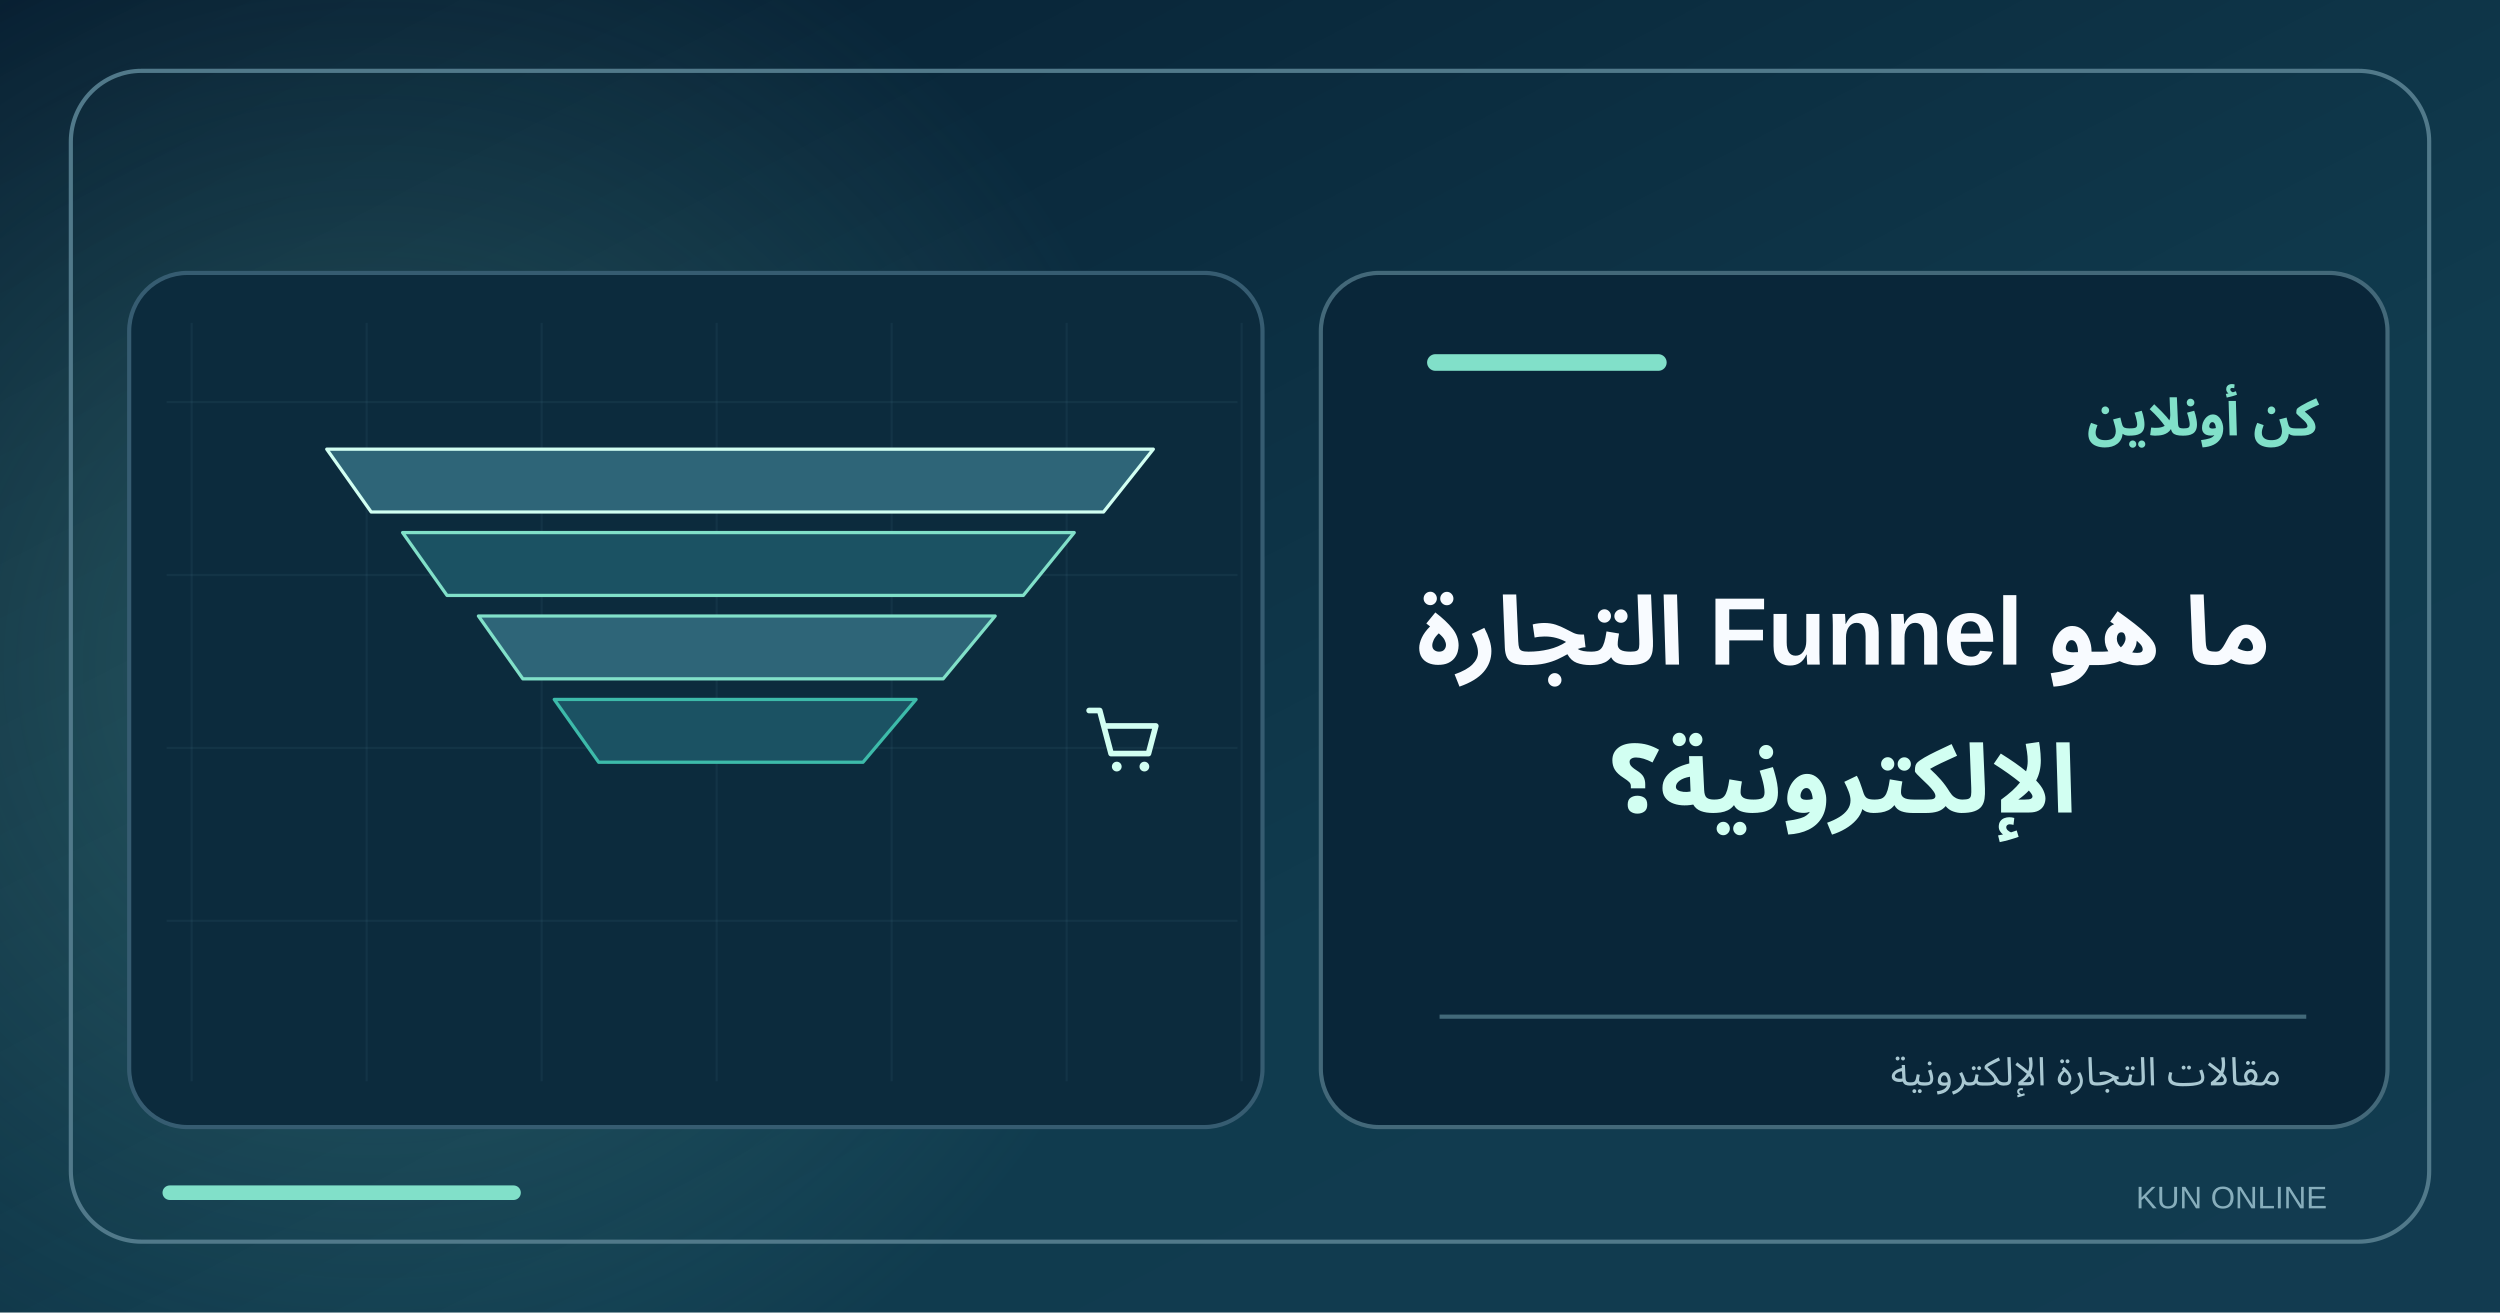
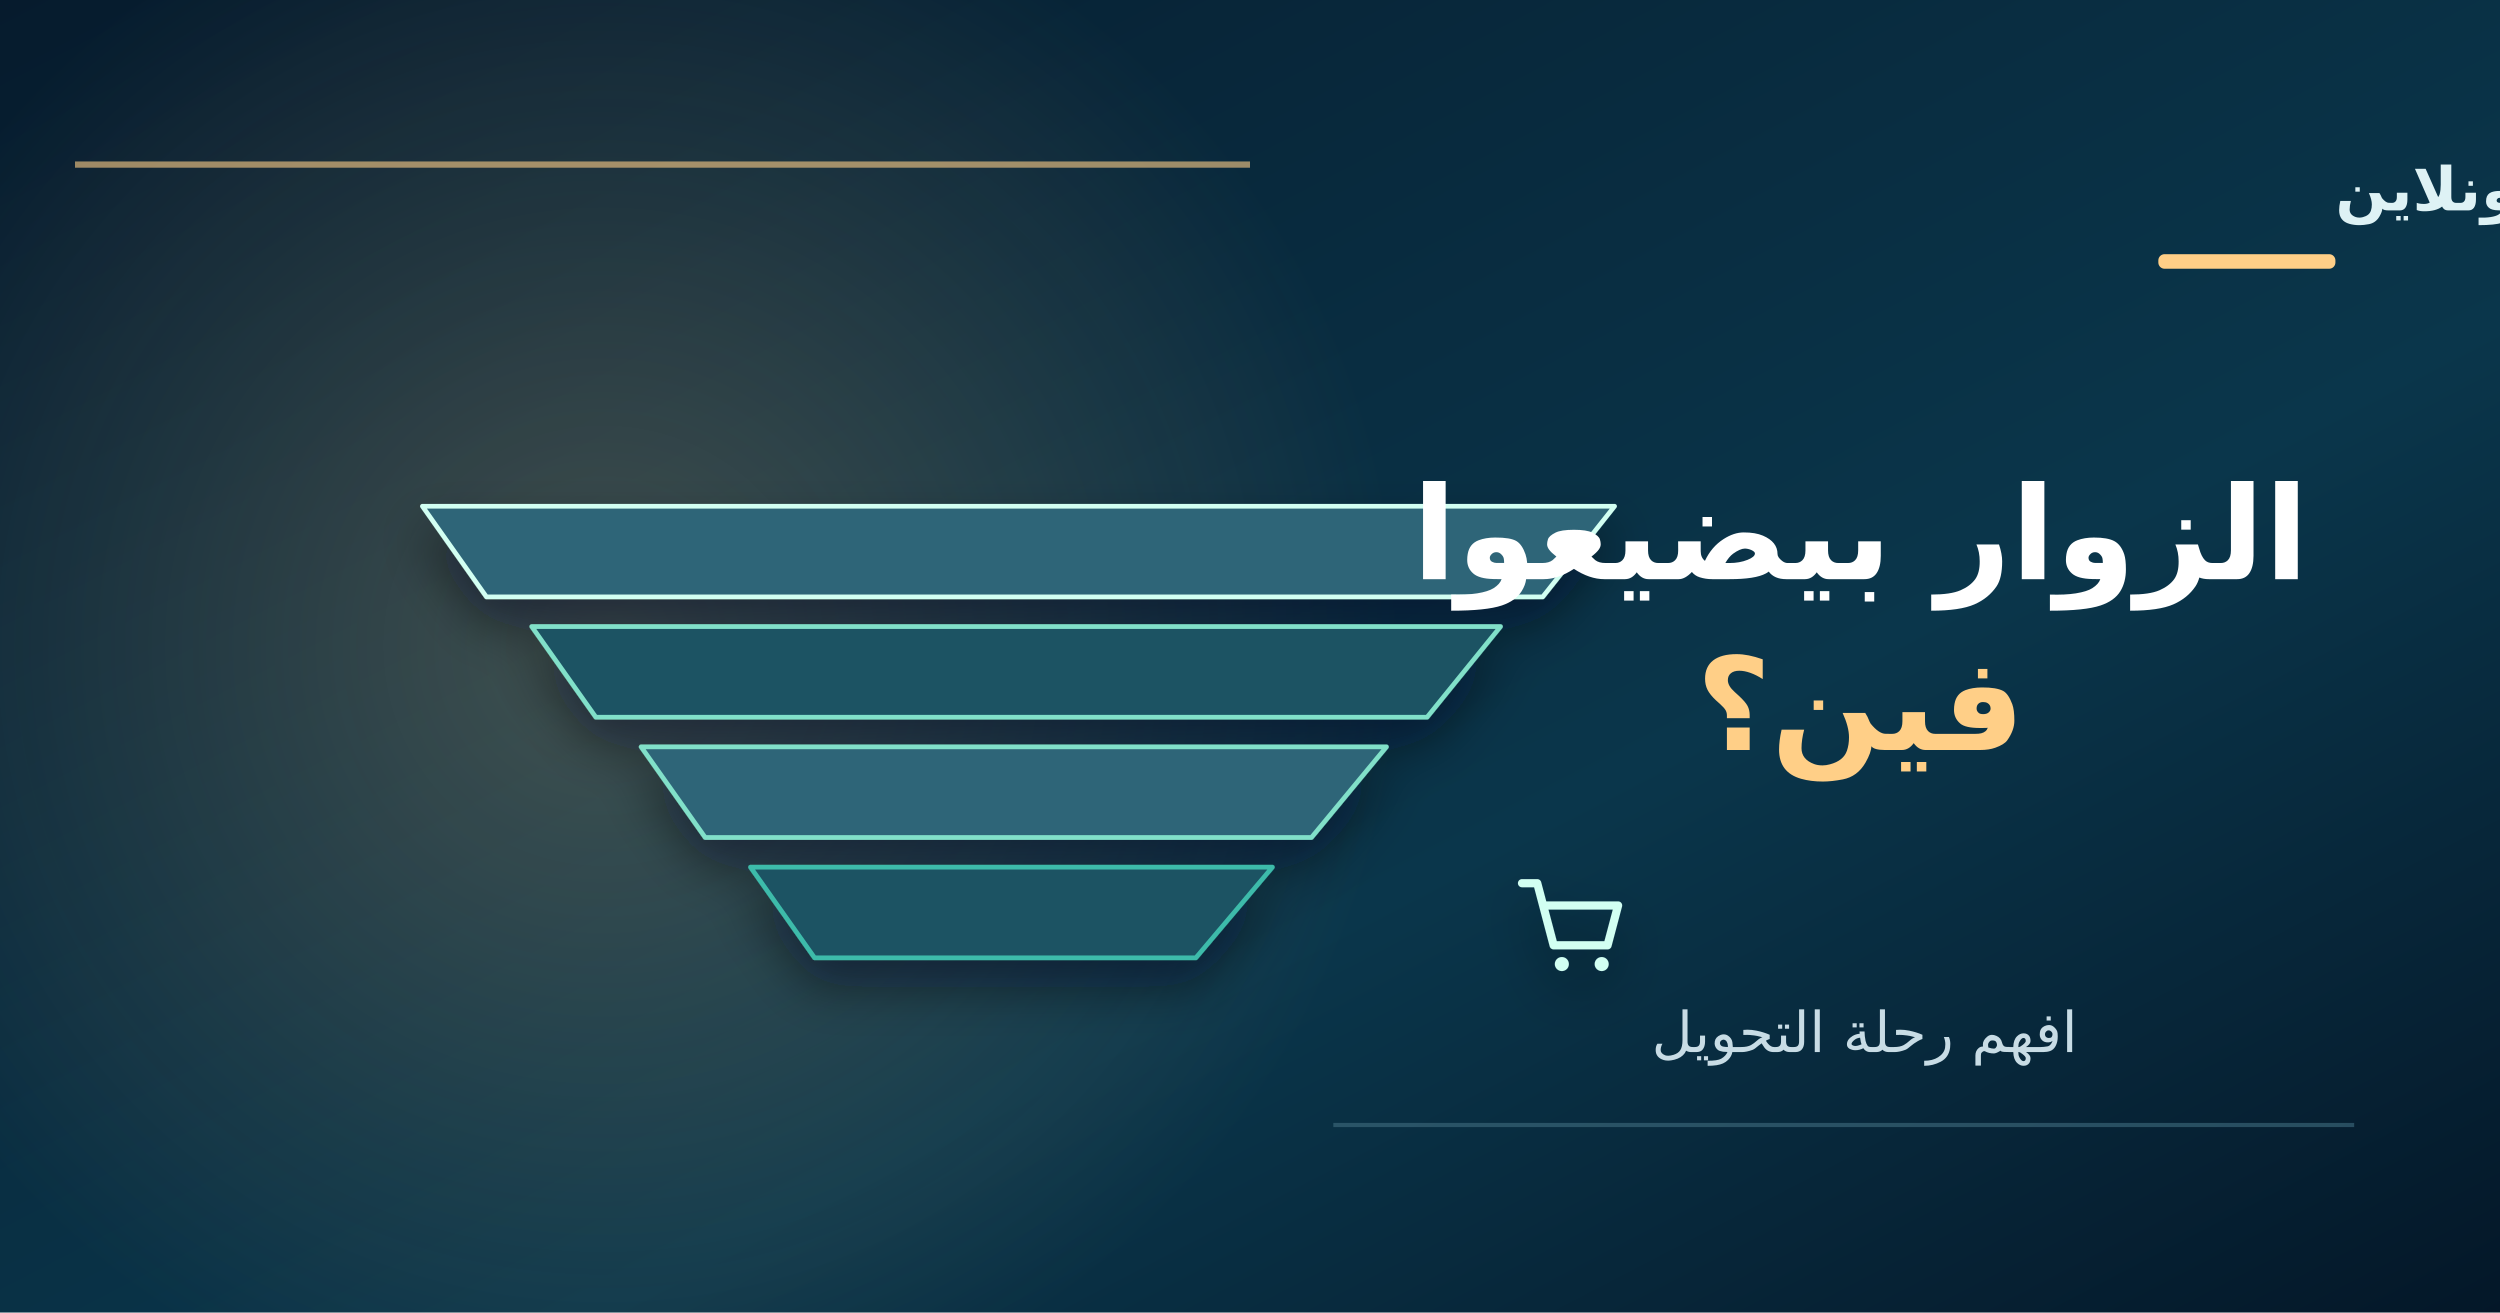
<svg xmlns="http://www.w3.org/2000/svg" width="1200" height="630" viewBox="0 0 1200 630" role="img" aria-labelledby="title desc">
  <defs>
-     <linearGradient id="back" x1="0" y1="0" x2="1" y2="1">
-       <stop stop-color="#061d30" />
-       <stop offset=".62" stop-color="#103b4e" />
-       <stop offset="1" stop-color="#123b50" />
+     <linearGradient id="bg" x1="0" y1="0" x2="1" y2="1">
+       <stop stop-color="#061b2d" />
+       <stop offset=".62" stop-color="#0a364b" />
+       <stop offset="1" stop-color="#041728" />
    </linearGradient>
+     <radialGradient id="glow">
+       <stop stop-color="#ffcf87" stop-opacity=".23" />
+       <stop offset="1" stop-color="#ffcf87" stop-opacity="0" />
+     </radialGradient>
    <linearGradient id="glass" x1="0" y1="0" x2="1" y2="1">
-       <stop stop-color="#214f61" />
-       <stop offset="1" stop-color="#143a4d" />
+       <stop stop-color="#2b6675" />
+       <stop offset="1" stop-color="#15384b" />
    </linearGradient>
-     <radialGradient id="bloom">
-       <stop stop-color="#81e0c9" stop-opacity=".24" />
-       <stop offset="1" stop-color="#81e0c9" stop-opacity="0" />
-     </radialGradient>
+     <filter id="drop" x="-30%" y="-30%" width="170%" height="170%">
+       <feDropShadow dx="0" dy="17" stdDeviation="16" flood-color="#010e19" flood-opacity=".45" />
+     </filter>
  </defs>
-   <rect width="1200" height="630" fill="url(#back)" />
-   <circle cx="180" cy="320" r="390" fill="url(#bloom)" />
-   <rect x="34" y="34" width="1132" height="562" rx="34" fill="none" stroke="#51798a" stroke-width="2" />
-   <rect x="62" y="131" width="544" height="410" rx="28" fill="#0c2b3d" stroke="#365c71" stroke-width="2" />
-   <g stroke="#508396" stroke-opacity=".10" stroke-width="1">
-     <path d="M92 155V519" />
-     <path d="M176 155V519" />
-     <path d="M260 155V519" />
-     <path d="M344 155V519" />
-     <path d="M428 155V519" />
-     <path d="M512 155V519" />
-     <path d="M596 155V519" />
-     <path d="M80 193H594" />
-     <path d="M80 276H594" />
-     <path d="M80 359H594" />
-     <path d="M80 442H594" />
-   </g>
-   <g id="topic-illustration" transform="translate(44 122) scale(.52)">
+   <rect width="1200" height="630" fill="url(#bg)" />
+   <circle cx="290" cy="310" r="381" fill="url(#glow)" />
+   <path d="M36 79H600" stroke="#ffcf87" stroke-width="3" opacity=".6" />
+   <g id="topic-art" filter="url(#drop)" transform="translate(40 108) scale(.75)">
    <path d="M217 180H980L934 238H258Z" fill="#2e6578" stroke="#d2fff2" stroke-width="3" stroke-linecap="round" stroke-linejoin="round" />
    <path d="M287 257H907L860 315H328Z" fill="#1b5263" stroke="#81e0c9" stroke-width="3" stroke-linecap="round" stroke-linejoin="round" />
    <path d="M357 334H834L786 392H398Z" fill="#2e6578" stroke="#81e0c9" stroke-width="3" stroke-linecap="round" stroke-linejoin="round" />
    <path d="M427 411H761L712 469H468Z" fill="#1b5263" stroke="#3dbbaa" stroke-width="3" stroke-linecap="round" stroke-linejoin="round" />
    <g transform="translate(914 410) scale(0.75)">
      <path d="M9 15H22L36 68H82L91 34H29" fill="none" stroke="#d2fff2" stroke-width="7" stroke-linecap="round" stroke-linejoin="round" />
      <circle cx="43" cy="84" r="6" fill="#d2fff2" stroke="none" stroke-width="0" />
      <circle cx="77" cy="84" r="6" fill="#d2fff2" stroke="none" stroke-width="0" />
    </g>
  </g>
-   <rect x="634" y="131" width="512" height="410" rx="28" fill="#092639" stroke="#436879" stroke-width="2" />
-   <rect x="685" y="170" width="115" height="8" rx="4" fill="#81e0c9" />
-   <text x="1113" y="209" direction="rtl" text-anchor="start" font-family="Cairo,Tajawal,Noto Sans Arabic,Segoe UI,Arial,sans-serif" font-size="25" font-weight="700" fill="#81e0c9">كن أونلاين</text>
-   <g id="article-title">
-     <text x="885" y="319" text-anchor="middle" direction="rtl" unicode-bidi="plaintext" font-family="Cairo,Tajawal,Noto Sans Arabic,Segoe UI,Arial,sans-serif" font-size="46" font-weight="700" letter-spacing="0" fill="#f8fbff">ما هو Funnel التجارة</text>
-     <text x="885" y="390" text-anchor="middle" direction="rtl" unicode-bidi="plaintext" font-family="Cairo,Tajawal,Noto Sans Arabic,Segoe UI,Arial,sans-serif" font-size="46" font-weight="700" letter-spacing="0" fill="#d2fff2">الإلكترونية؟</text>
+   <text x="1121" y="101" direction="rtl" text-anchor="end" font-family="Cairo,Tajawal,Segoe UI,Arial,sans-serif" font-size="29" font-weight="700" fill="#def2f5">كن أونلاين</text>
+   <rect x="1036" y="122" width="85" height="7" rx="3" fill="#ffcf87" />
+   <g id="hook">
+     <text x="893" y="278" direction="rtl" unicode-bidi="plaintext" text-anchor="middle" font-family="Cairo,Tajawal,Segoe UI,Arial,sans-serif" font-size="62" font-weight="900" fill="#ffffff">الزوار بيضيعوا</text>
+     <text x="893" y="360" direction="rtl" unicode-bidi="plaintext" text-anchor="middle" font-family="Cairo,Tajawal,Segoe UI,Arial,sans-serif" font-size="62" font-weight="900" fill="#ffcf87">فين؟</text>
  </g>
-   <path d="M691 488H1107" stroke="#426979" stroke-width="2" />
-   <text x="1095" y="521" direction="rtl" text-anchor="start" font-family="Cairo,Tajawal,Noto Sans Arabic,Segoe UI,Arial,sans-serif" font-size="19" fill="#a9c8d2">مقالات التجارة الإلكترونية</text>
-   <rect x="78" y="569" width="172" height="7" rx="3.5" fill="#81e0c9" />
-   <text x="1117" y="580" direction="rtl" text-anchor="start" font-family="Arial,sans-serif" font-size="15" fill="#87aebc">KUN ONLINE</text>
+   <text x="895" y="505" direction="rtl" text-anchor="middle" font-family="Cairo,Tajawal,Segoe UI,Arial,sans-serif" font-size="27" fill="#c8dce5">افهم رحلة التحويل</text>
+   <path d="M640 540H1130" stroke="#3f6d7f" stroke-width="2" opacity=".6" />
</svg>
